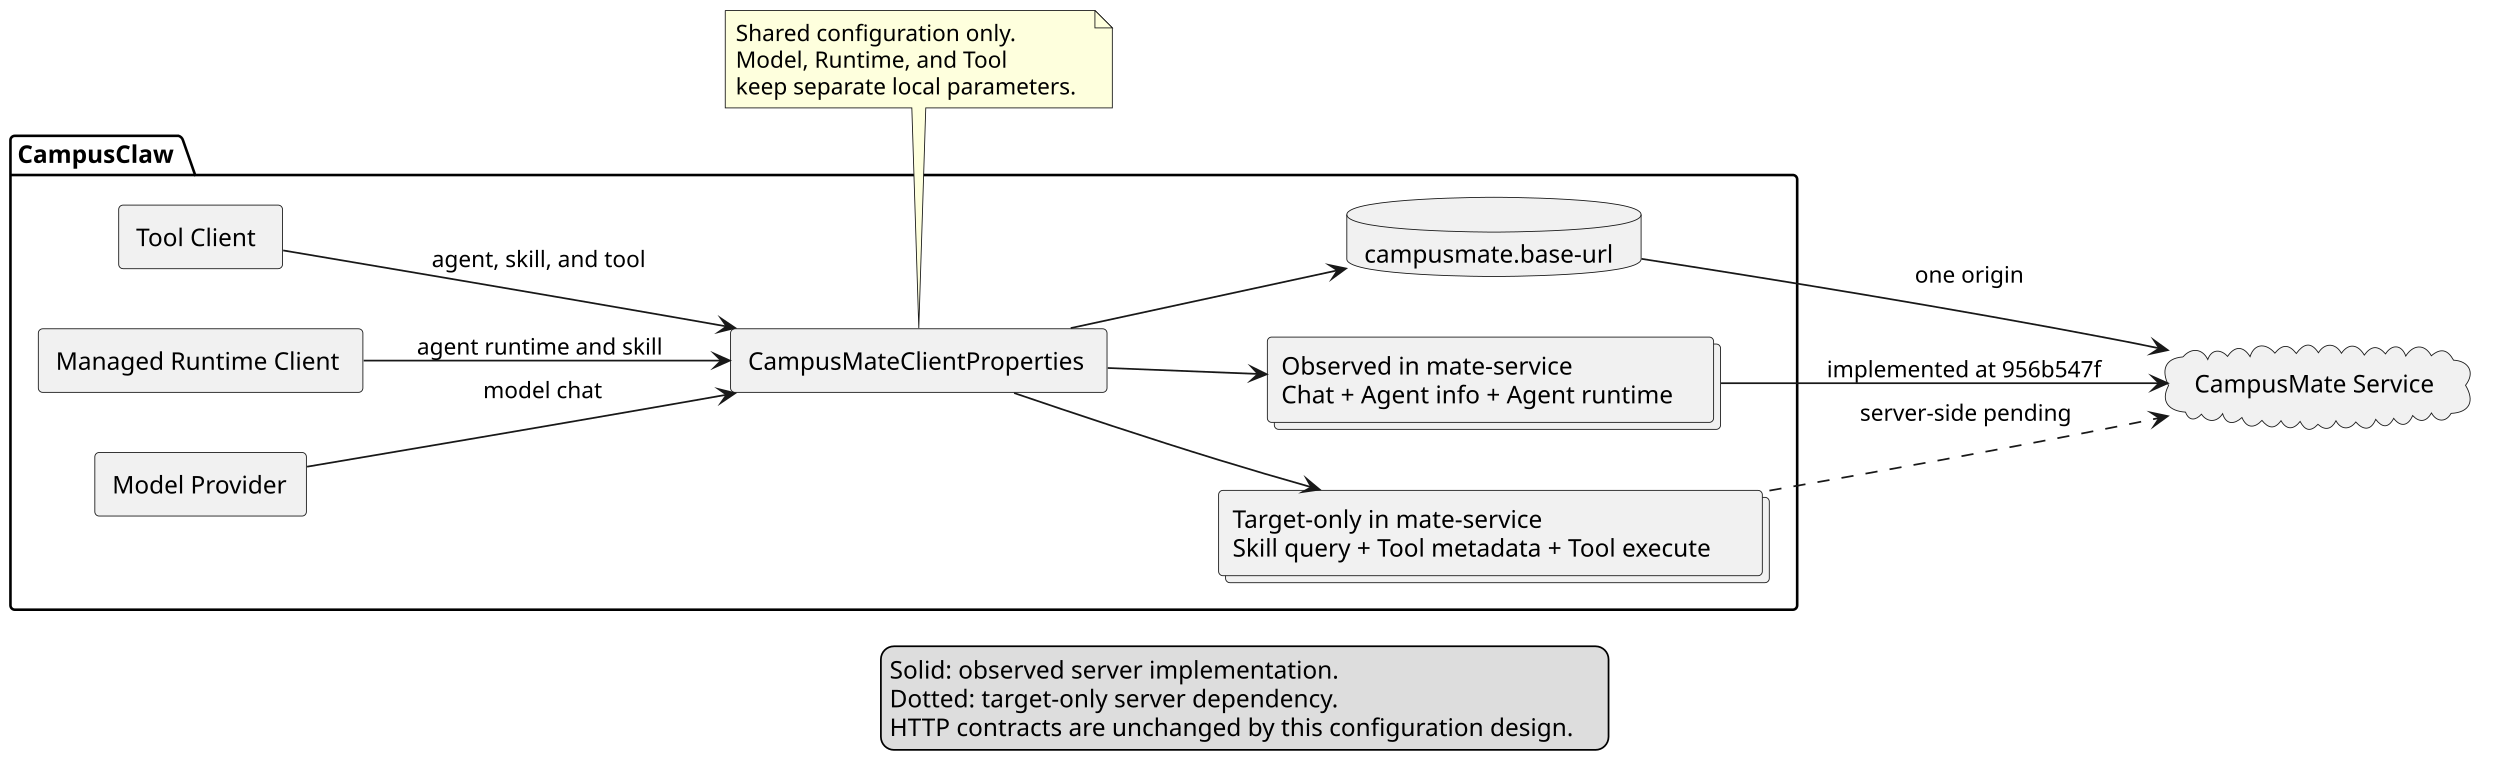
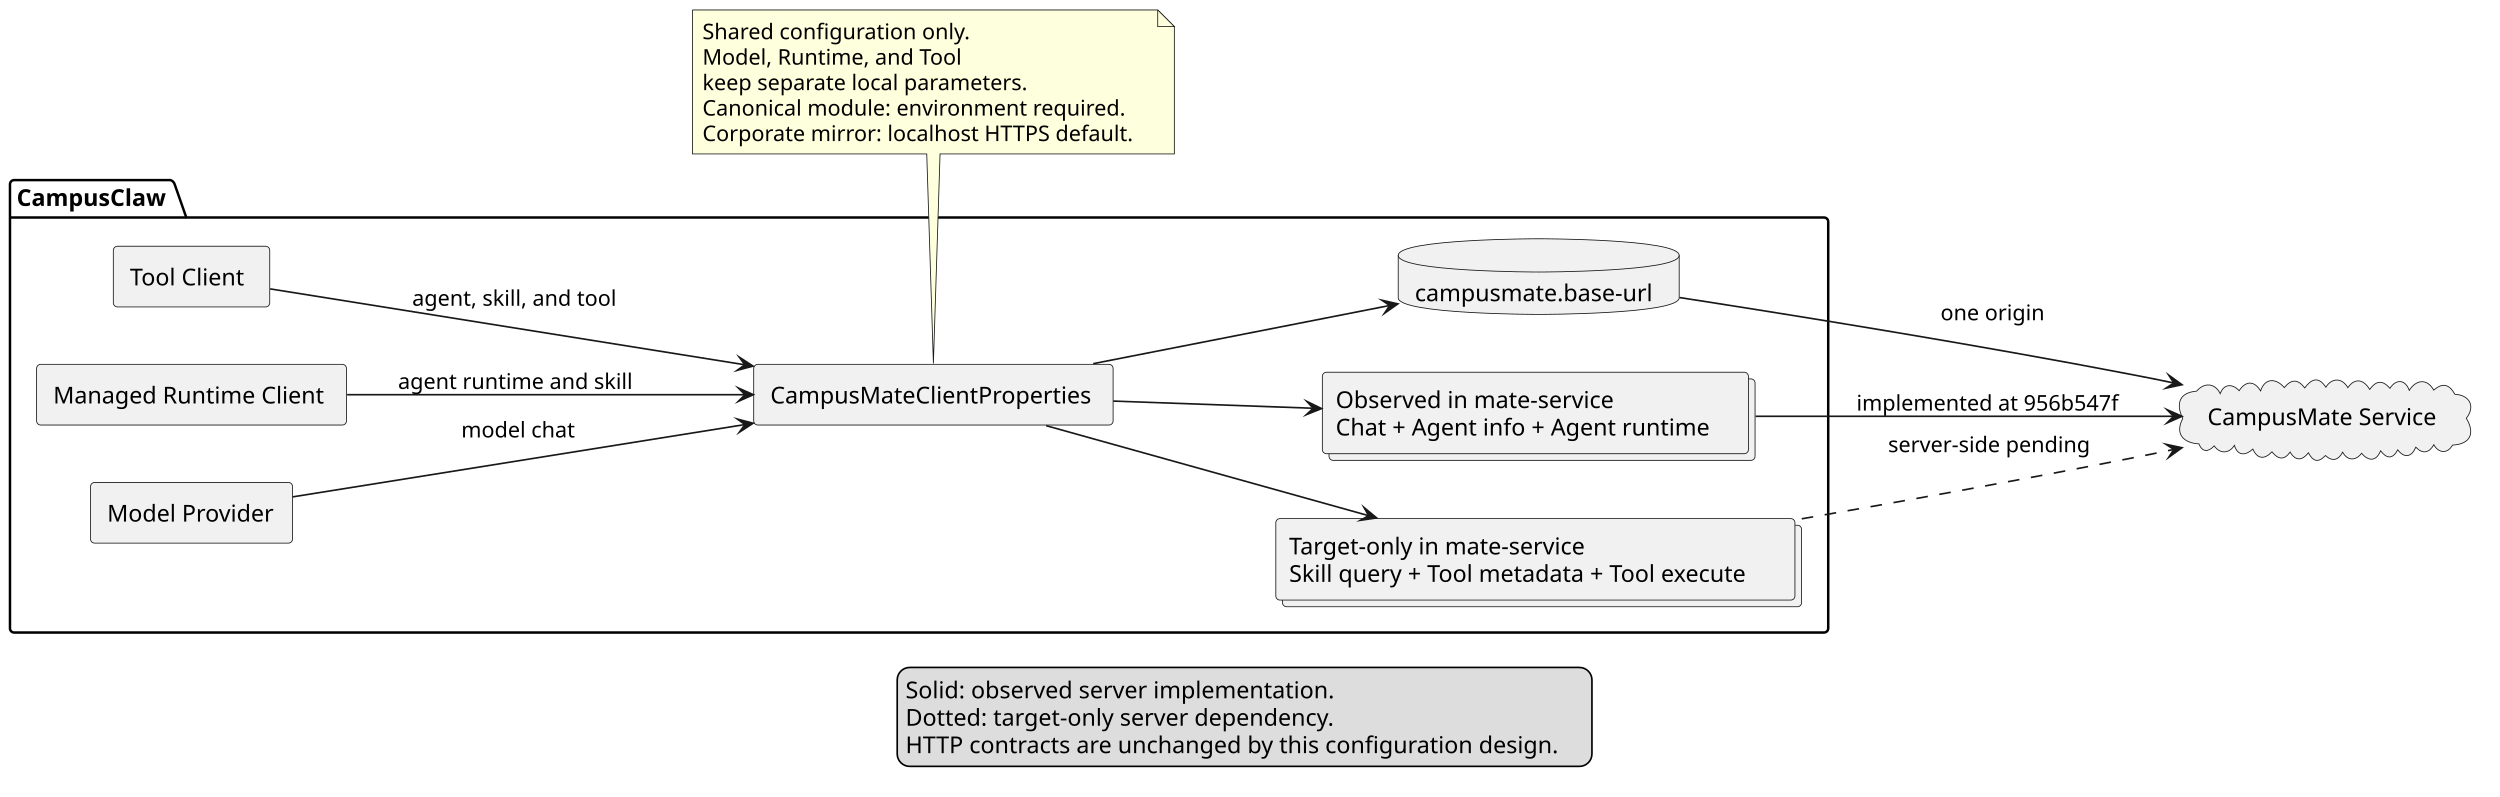
- <svg xmlns="http://www.w3.org/2000/svg" contentStyleType="text/css" data-diagram-type="DESCRIPTION" height="449px" preserveAspectRatio="none" style="width:1435px;height:449px;background:#FFFFFF;" version="1.1" viewBox="0 0 1435 449" width="1435px" zoomAndPan="magnify">
+ <svg xmlns="http://www.w3.org/2000/svg" contentStyleType="text/css" data-diagram-type="DESCRIPTION" height="479px" preserveAspectRatio="none" style="width:1503px;height:479px;background:#FFFFFF;" version="1.1" viewBox="0 0 1503 479" width="1503px" zoomAndPan="magnify">
  <defs />
  <g>
-     <g class="cluster" data-qualified-name="CampusClaw" data-source-line="13" id="ent0001">
-       <path d="M8.5,77.97 L102.503,77.97 A3.75,3.75 0 0 1 105.003,80.47 L112.003,100.458 L1029.08,100.458 A2.5,2.5 0 0 1 1031.58,102.958 L1031.58,347.47 A2.5,2.5 0 0 1 1029.08,349.97 L8.5,349.97 A2.5,2.5 0 0 1 6,347.47 L6,80.47 A2.5,2.5 0 0 1 8.5,77.97" fill="none" style="stroke:#000000;stroke-width:1.5;" />
-       <line style="stroke:#000000;stroke-width:1.5;" x1="6" x2="112.003" y1="100.458" y2="100.458" />
-       <text fill="#000000" font-family="sans-serif" font-size="14" font-weight="700" lengthAdjust="spacing" textLength="93.003" x="10" y="93.505">CampusClaw</text>
+     <g class="cluster" data-qualified-name="CampusClaw" data-source-line="14" id="ent0001">
+       <path d="M8.5,108.28 L102.503,108.28 A3.75,3.75 0 0 1 105.003,110.78 L112.003,130.768 L1096.62,130.768 A2.5,2.5 0 0 1 1099.12,133.268 L1099.12,377.78 A2.5,2.5 0 0 1 1096.62,380.28 L8.5,380.28 A2.5,2.5 0 0 1 6,377.78 L6,110.78 A2.5,2.5 0 0 1 8.5,108.28" fill="none" style="stroke:#000000;stroke-width:1.5;" />
+       <line style="stroke:#000000;stroke-width:1.5;" x1="6" x2="112.003" y1="130.768" y2="130.768" />
+       <text fill="#000000" font-family="sans-serif" font-size="14" font-weight="700" lengthAdjust="spacing" textLength="93.003" x="10" y="123.815">CampusClaw</text>
    </g>
-     <g class="entity" data-qualified-name="CampusClaw.model" data-source-line="14" id="ent0002">
-       <rect fill="#F1F1F1" height="36.488" rx="2.5" ry="2.5" style="stroke:#181818;stroke-width:0.5;" width="121.445" x="54.43" y="259.73" />
-       <text fill="#000000" font-family="sans-serif" font-size="14" lengthAdjust="spacing" textLength="101.445" x="64.43" y="283.265">Model Provider</text>
+     <g class="entity" data-qualified-name="CampusClaw.model" data-source-line="15" id="ent0002">
+       <rect fill="#F1F1F1" height="36.488" rx="2.5" ry="2.5" style="stroke:#181818;stroke-width:0.5;" width="121.445" x="54.43" y="290.04" />
+       <text fill="#000000" font-family="sans-serif" font-size="14" lengthAdjust="spacing" textLength="101.445" x="64.43" y="313.575">Model Provider</text>
    </g>
-     <g class="entity" data-qualified-name="CampusClaw.runtime" data-source-line="15" id="ent0003">
-       <rect fill="#F1F1F1" height="36.488" rx="2.5" ry="2.5" style="stroke:#181818;stroke-width:0.5;" width="186.298" x="22" y="188.73" />
-       <text fill="#000000" font-family="sans-serif" font-size="14" lengthAdjust="spacing" textLength="166.298" x="32" y="212.265">Managed Runtime Client</text>
+     <g class="entity" data-qualified-name="CampusClaw.runtime" data-source-line="16" id="ent0003">
+       <rect fill="#F1F1F1" height="36.488" rx="2.5" ry="2.5" style="stroke:#181818;stroke-width:0.5;" width="186.298" x="22" y="219.04" />
+       <text fill="#000000" font-family="sans-serif" font-size="14" lengthAdjust="spacing" textLength="166.298" x="32" y="242.575">Managed Runtime Client</text>
    </g>
-     <g class="entity" data-qualified-name="CampusClaw.tool" data-source-line="16" id="ent0004">
-       <rect fill="#F1F1F1" height="36.488" rx="2.5" ry="2.5" style="stroke:#181818;stroke-width:0.5;" width="94.033" x="68.13" y="117.73" />
-       <text fill="#000000" font-family="sans-serif" font-size="14" lengthAdjust="spacing" textLength="74.033" x="78.13" y="141.265">Tool Client</text>
+     <g class="entity" data-qualified-name="CampusClaw.tool" data-source-line="17" id="ent0004">
+       <rect fill="#F1F1F1" height="36.488" rx="2.5" ry="2.5" style="stroke:#181818;stroke-width:0.5;" width="94.033" x="68.13" y="148.04" />
+       <text fill="#000000" font-family="sans-serif" font-size="14" lengthAdjust="spacing" textLength="74.033" x="78.13" y="171.575">Tool Client</text>
    </g>
-     <g class="entity" data-qualified-name="CampusClaw.properties" data-source-line="17" id="ent0005">
-       <rect fill="#F1F1F1" height="36.488" rx="2.5" ry="2.5" style="stroke:#181818;stroke-width:0.5;" width="216.082" x="419.35" y="188.73" />
-       <text fill="#000000" font-family="sans-serif" font-size="14" lengthAdjust="spacing" textLength="196.082" x="429.35" y="212.265">CampusMateClientProperties</text>
+     <g class="entity" data-qualified-name="CampusClaw.properties" data-source-line="18" id="ent0005">
+       <rect fill="#F1F1F1" height="36.488" rx="2.5" ry="2.5" style="stroke:#181818;stroke-width:0.5;" width="216.082" x="453.12" y="219.04" />
+       <text fill="#000000" font-family="sans-serif" font-size="14" lengthAdjust="spacing" textLength="196.082" x="463.12" y="242.575">CampusMateClientProperties</text>
    </g>
-     <g class="entity" data-qualified-name="CampusClaw.base" data-source-line="18" id="ent0006">
-       <path d="M773.07,123.23 C773.07,113.23 857.53,113.23 857.53,113.23 C857.53,113.23 941.991,113.23 941.991,123.23 L941.991,148.718 C941.991,158.718 857.53,158.718 857.53,158.718 C857.53,158.718 773.07,158.718 773.07,148.718 L773.07,123.23" fill="#F1F1F1" style="stroke:#181818;stroke-width:0.5;" />
-       <path d="M773.07,123.23 C773.07,133.23 857.53,133.23 857.53,133.23 C857.53,133.23 941.991,133.23 941.991,123.23" fill="none" style="stroke:#181818;stroke-width:0.5;" />
-       <text fill="#000000" font-family="sans-serif" font-size="14" lengthAdjust="spacing" textLength="148.921" x="783.07" y="150.765">campusmate.base-url</text>
+     <g class="entity" data-qualified-name="CampusClaw.base" data-source-line="19" id="ent0006">
+       <path d="M840.61,153.54 C840.61,143.54 925.07,143.54 925.07,143.54 C925.07,143.54 1009.531,143.54 1009.531,153.54 L1009.531,179.028 C1009.531,189.028 925.07,189.028 925.07,189.028 C925.07,189.028 840.61,189.028 840.61,179.028 L840.61,153.54" fill="#F1F1F1" style="stroke:#181818;stroke-width:0.5;" />
+       <path d="M840.61,153.54 C840.61,163.54 925.07,163.54 925.07,163.54 C925.07,163.54 1009.531,163.54 1009.531,153.54" fill="none" style="stroke:#181818;stroke-width:0.5;" />
+       <text fill="#000000" font-family="sans-serif" font-size="14" lengthAdjust="spacing" textLength="148.921" x="850.61" y="181.075">campusmate.base-url</text>
    </g>
-     <g class="entity" data-qualified-name="CampusClaw.observed" data-source-line="19" id="ent0007">
-       <rect fill="#F1F1F1" height="48.977" rx="2.5" ry="2.5" style="stroke:#181818;stroke-width:0.5;" width="256.147" x="731.46" y="197.48" />
-       <rect fill="#F1F1F1" height="48.977" rx="2.5" ry="2.5" style="stroke:#181818;stroke-width:0.5;" width="256.147" x="727.46" y="193.48" />
-       <text fill="#000000" font-family="sans-serif" font-size="14" lengthAdjust="spacing" textLength="174.672" x="735.46" y="215.015">Observed in mate-service</text>
-       <text fill="#000000" font-family="sans-serif" font-size="14" lengthAdjust="spacing" textLength="240.147" x="735.46" y="231.503">Chat + Agent info + Agent runtime</text>
+     <g class="entity" data-qualified-name="CampusClaw.observed" data-source-line="20" id="ent0007">
+       <rect fill="#F1F1F1" height="48.977" rx="2.5" ry="2.5" style="stroke:#181818;stroke-width:0.5;" width="256.147" x="799" y="227.79" />
+       <rect fill="#F1F1F1" height="48.977" rx="2.5" ry="2.5" style="stroke:#181818;stroke-width:0.5;" width="256.147" x="795" y="223.79" />
+       <text fill="#000000" font-family="sans-serif" font-size="14" lengthAdjust="spacing" textLength="174.672" x="803" y="245.325">Observed in mate-service</text>
+       <text fill="#000000" font-family="sans-serif" font-size="14" lengthAdjust="spacing" textLength="240.147" x="803" y="261.813">Chat + Agent info + Agent runtime</text>
    </g>
-     <g class="entity" data-qualified-name="CampusClaw.target_only" data-source-line="20" id="ent0008">
-       <rect fill="#F1F1F1" height="48.977" rx="2.5" ry="2.5" style="stroke:#181818;stroke-width:0.5;" width="312.099" x="703.48" y="285.48" />
-       <rect fill="#F1F1F1" height="48.977" rx="2.5" ry="2.5" style="stroke:#181818;stroke-width:0.5;" width="312.099" x="699.48" y="281.48" />
-       <text fill="#000000" font-family="sans-serif" font-size="14" lengthAdjust="spacing" textLength="191.29" x="707.48" y="303.015">Target-only in mate-service</text>
-       <text fill="#000000" font-family="sans-serif" font-size="14" lengthAdjust="spacing" textLength="296.099" x="707.48" y="319.503">Skill query + Tool metadata + Tool execute</text>
+     <g class="entity" data-qualified-name="CampusClaw.target_only" data-source-line="21" id="ent0008">
+       <rect fill="#F1F1F1" height="48.977" rx="2.5" ry="2.5" style="stroke:#181818;stroke-width:0.5;" width="312.099" x="771.02" y="315.79" />
+       <rect fill="#F1F1F1" height="48.977" rx="2.5" ry="2.5" style="stroke:#181818;stroke-width:0.5;" width="312.099" x="767.02" y="311.79" />
+       <text fill="#000000" font-family="sans-serif" font-size="14" lengthAdjust="spacing" textLength="191.29" x="775.02" y="333.325">Target-only in mate-service</text>
+       <text fill="#000000" font-family="sans-serif" font-size="14" lengthAdjust="spacing" textLength="296.099" x="775.02" y="349.813">Skill query + Tool metadata + Tool execute</text>
    </g>
-     <g class="entity" data-qualified-name="campusmate" data-source-line="23" id="ent0009">
-       <path d="M1253.06,204.861 C1257.549,199.579 1264.024,199.754 1267.266,206.351 C1269.453,200.207 1274.807,200.371 1278.621,204.564 C1282.682,198.55 1287.599,198.393 1291.537,204.694 C1294.207,196.417 1301.194,197.264 1305.784,202.697 C1310.115,197.442 1313.923,197.588 1318.084,202.894 C1322.1,197.436 1326.345,195.755 1330.766,202.472 C1334.431,196.616 1340.573,196.766 1343.988,202.751 C1348.384,196.47 1353.677,197.956 1357.093,203.81 C1361.039,198.472 1364.767,198.019 1369.299,203.126 C1372.98,197.387 1378.541,197.747 1380.911,204.357 C1384.88,198.075 1391.493,196.877 1395.601,204.207 C1401.063,199.568 1404.996,200.722 1408.34,206.739 C1417.059,207.154 1420.938,213.852 1415.222,221.158 C1420.565,230.082 1417.82,236.725 1406.921,237.292 C1403.884,242.715 1398.516,242.191 1395.68,237.077 C1392.813,242.041 1388.973,242.85 1384.849,238.546 C1382.398,244.402 1378.068,245.493 1373.978,240.135 C1370.9,245.932 1367.347,245.504 1363.66,240.729 C1360.902,247.367 1356.483,247.005 1352.221,242.239 C1348.714,246.845 1343.75,246.804 1340.85,241.54 C1338.349,246.346 1334.708,247.415 1330.507,243.574 C1326.18,248.172 1323.02,247.068 1320.264,241.923 C1316.67,246.605 1312.495,247.037 1309.303,241.492 C1305.547,246.687 1301.98,245.816 1298.364,241.334 C1294.014,245.961 1289.65,245.921 1286.871,239.674 C1282.734,243.518 1277.808,244.167 1275.787,237.452 C1272.622,242.474 1267.057,242.717 1263.639,237.76 C1260.382,241.304 1256.568,241.95 1254.48,236.561 C1245.407,236.03 1239.758,230.823 1244.729,221.312 C1240.648,212.905 1242.205,205.703 1253.06,204.861" fill="#F1F1F1" style="stroke:#181818;stroke-width:0.5;" />
-       <text fill="#000000" font-family="sans-serif" font-size="14" lengthAdjust="spacing" textLength="139.713" x="1259.58" y="225.265">CampusMate Service</text>
+     <g class="entity" data-qualified-name="campusmate" data-source-line="24" id="ent0009">
+       <path d="M1320.6,235.171 C1325.089,229.889 1331.564,230.064 1334.806,236.661 C1336.993,230.517 1342.347,230.681 1346.161,234.874 C1350.222,228.86 1355.139,228.703 1359.077,235.004 C1361.747,226.727 1368.734,227.574 1373.324,233.007 C1377.655,227.752 1381.463,227.898 1385.624,233.204 C1389.64,227.746 1393.885,226.065 1398.306,232.782 C1401.971,226.926 1408.113,227.076 1411.528,233.061 C1415.924,226.78 1421.217,228.266 1424.633,234.12 C1428.579,228.782 1432.307,228.329 1436.839,233.436 C1440.52,227.697 1446.081,228.057 1448.451,234.667 C1452.42,228.385 1459.033,227.187 1463.141,234.517 C1468.603,229.878 1472.536,231.032 1475.88,237.049 C1484.599,237.464 1488.478,244.162 1482.762,251.468 C1488.105,260.392 1485.36,267.035 1474.461,267.602 C1471.424,273.025 1466.056,272.501 1463.22,267.387 C1460.353,272.351 1456.513,273.16 1452.389,268.856 C1449.938,274.712 1445.608,275.803 1441.518,270.445 C1438.44,276.242 1434.887,275.814 1431.2,271.039 C1428.443,277.677 1424.023,277.315 1419.761,272.549 C1416.254,277.156 1411.29,277.114 1408.389,271.85 C1405.889,276.656 1402.248,277.725 1398.047,273.884 C1393.72,278.482 1390.56,277.378 1387.804,272.233 C1384.21,276.915 1380.035,277.348 1376.843,271.802 C1373.087,276.997 1369.52,276.126 1365.904,271.644 C1361.554,276.271 1357.19,276.231 1354.411,269.984 C1350.274,273.828 1345.348,274.477 1343.327,267.762 C1340.162,272.784 1334.597,273.027 1331.179,268.07 C1327.922,271.614 1324.108,272.26 1322.02,266.871 C1312.947,266.34 1307.298,261.133 1312.27,251.622 C1308.188,243.215 1309.745,236.013 1320.6,235.171" fill="#F1F1F1" style="stroke:#181818;stroke-width:0.5;" />
+       <text fill="#000000" font-family="sans-serif" font-size="14" lengthAdjust="spacing" textLength="139.713" x="1327.12" y="255.575">CampusMate Service</text>
    </g>
-     <g class="entity" data-qualified-name="GMN19" data-source-line="36" id="ent0020">
-       <path d="M416.3,6 L416.3,61.932 A0,0 0 0 0 416.3,61.932 L523.39,61.932 L527.39,188.39 L531.39,61.932 L638.483,61.932 A0,0 0 0 0 638.483,61.932 L638.483,16 L628.483,6 L416.3,6 A0,0 0 0 0 416.3,6" fill="#FEFFDD" style="stroke:#181818;stroke-width:0.5;" />
-       <path d="M628.483,6 L628.483,16 L638.483,16 L628.483,6" fill="#FEFFDD" style="stroke:#181818;stroke-width:0.5;" />
+     <g class="entity" data-qualified-name="GMN19" data-source-line="37" id="ent0020">
+       <path d="M416.3,6 L416.3,92.553 A0,0 0 0 0 416.3,92.553 L557.16,92.553 L561.16,218.55 L565.16,92.553 L706.022,92.553 A0,0 0 0 0 706.022,92.553 L706.022,16 L696.022,6 L416.3,6 A0,0 0 0 0 416.3,6" fill="#FEFFDD" style="stroke:#181818;stroke-width:0.5;" />
+       <path d="M696.022,6 L696.022,16 L706.022,16 L696.022,6" fill="#FEFFDD" style="stroke:#181818;stroke-width:0.5;" />
      <text fill="#000000" font-family="sans-serif" font-size="13" lengthAdjust="spacing" textLength="166.531" x="422.3" y="23.568">Shared configuration only.</text>
      <text fill="#000000" font-family="sans-serif" font-size="13" lengthAdjust="spacing" textLength="162.665" x="422.3" y="38.879">Model, Runtime, and Tool</text>
      <text fill="#000000" font-family="sans-serif" font-size="13" lengthAdjust="spacing" textLength="201.183" x="422.3" y="54.19">keep separate local parameters.</text>
+       <text fill="#000000" font-family="sans-serif" font-size="13" lengthAdjust="spacing" textLength="262.38" x="422.3" y="69.5">Canonical module: environment required.</text>
+       <text fill="#000000" font-family="sans-serif" font-size="13" lengthAdjust="spacing" textLength="268.722" x="422.3" y="84.811">Corporate mirror: localhost HTTPS default.</text>
    </g>
-     <g class="link" data-entity-1="ent0002" data-entity-2="ent0005" data-link-type="dependency" data-source-line="25" id="lnk10">
-       <path d="M176.26,267.88 C231.02,258.65 314.12,244.56 386.3,231.97 C397.86,229.95 405.027,228.702 417.057,226.572" fill="none" id="model-to-properties" style="stroke:#181818;stroke-width:1;" />
-       <polygon fill="#181818" points="421.98,225.7,412.421,223.33,417.057,226.572,413.815,231.208,421.98,225.7" style="stroke:#181818;stroke-width:1;stroke-linejoin:miter;stroke-miterlimit:10;" />
-       <text fill="#000000" font-family="sans-serif" font-size="13" lengthAdjust="spacing" textLength="70.186" x="277.3" y="228.538">model chat</text>
+     <g class="link" data-entity-1="ent0002" data-entity-2="ent0005" data-link-type="dependency" data-source-line="26" id="lnk10">
+       <path d="M176.03,298.7 C246.81,287.39 360.983,269.13 447.843,255.239" fill="none" id="model-to-properties" style="stroke:#181818;stroke-width:1;" />
+       <polygon fill="#181818" points="452.78,254.45,443.261,251.921,447.843,255.239,444.524,259.821,452.78,254.45" style="stroke:#181818;stroke-width:1;stroke-linejoin:miter;stroke-miterlimit:10;" />
+       <text fill="#000000" font-family="sans-serif" font-size="13" lengthAdjust="spacing" textLength="70.186" x="277.3" y="262.988">model chat</text>
    </g>
-     <g class="link" data-entity-1="ent0003" data-entity-2="ent0005" data-link-type="dependency" data-source-line="26" id="lnk11">
-       <path d="M208.73,206.97 C271.11,206.97 348.62,206.97 413.91,206.97" fill="none" id="runtime-to-properties" style="stroke:#181818;stroke-width:1;" />
-       <polygon fill="#181818" points="418.91,206.97,409.91,202.97,413.91,206.97,409.91,210.97,418.91,206.97" style="stroke:#181818;stroke-width:1;stroke-linejoin:miter;stroke-miterlimit:10;" />
-       <text fill="#000000" font-family="sans-serif" font-size="13" lengthAdjust="spacing" textLength="146.18" x="239.3" y="203.538">agent runtime and skill</text>
+     <g class="link" data-entity-1="ent0003" data-entity-2="ent0005" data-link-type="dependency" data-source-line="27" id="lnk11">
+       <path d="M208.69,237.28 C279.85,237.28 373.29,237.28 447.9,237.28" fill="none" id="runtime-to-properties" style="stroke:#181818;stroke-width:1;" />
+       <polygon fill="#181818" points="452.9,237.28,443.9,233.28,447.9,237.28,443.9,241.28,452.9,237.28" style="stroke:#181818;stroke-width:1;stroke-linejoin:miter;stroke-miterlimit:10;" />
+       <text fill="#000000" font-family="sans-serif" font-size="13" lengthAdjust="spacing" textLength="146.18" x="239.3" y="233.848">agent runtime and skill</text>
    </g>
-     <g class="link" data-entity-1="ent0004" data-entity-2="ent0005" data-link-type="dependency" data-source-line="27" id="lnk12">
-       <path d="M162.54,143.75 C216.37,152.81 307.79,168.28 386.3,181.97 C397.86,183.99 405.027,185.238 417.057,187.368" fill="none" id="tool-to-properties" style="stroke:#181818;stroke-width:1;" />
-       <polygon fill="#181818" points="421.98,188.24,413.815,182.732,417.057,187.368,412.421,190.61,421.98,188.24" style="stroke:#181818;stroke-width:1;stroke-linejoin:miter;stroke-miterlimit:10;" />
-       <text fill="#000000" font-family="sans-serif" font-size="13" lengthAdjust="spacing" textLength="129.543" x="247.8" y="153.308">agent, skill, and tool</text>
+     <g class="link" data-entity-1="ent0004" data-entity-2="ent0005" data-link-type="dependency" data-source-line="28" id="lnk12">
+       <path d="M162.41,173.68 C230.6,184.58 355.083,204.491 447.783,219.311" fill="none" id="tool-to-properties" style="stroke:#181818;stroke-width:1;" />
+       <polygon fill="#181818" points="452.72,220.1,444.464,214.729,447.783,219.311,443.201,222.629,452.72,220.1" style="stroke:#181818;stroke-width:1;stroke-linejoin:miter;stroke-miterlimit:10;" />
+       <text fill="#000000" font-family="sans-serif" font-size="13" lengthAdjust="spacing" textLength="129.543" x="247.8" y="183.828">agent, skill, and tool</text>
    </g>
-     <g class="link" data-entity-1="ent0005" data-entity-2="ent0006" data-link-type="dependency" data-source-line="28" id="lnk13">
-       <path d="M614.6,188.32 C663.41,177.76 719.283,165.668 767.703,155.188" fill="none" id="properties-to-base" style="stroke:#181818;stroke-width:1;" />
-       <polygon fill="#181818" points="772.59,154.13,762.947,152.124,767.703,155.188,764.64,159.943,772.59,154.13" style="stroke:#181818;stroke-width:1;stroke-linejoin:miter;stroke-miterlimit:10;" />
+     <g class="link" data-entity-1="ent0005" data-entity-2="ent0006" data-link-type="dependency" data-source-line="29" id="lnk13">
+       <path d="M657.25,218.63 C714.11,207.47 780.784,194.393 835.494,183.653" fill="none" id="properties-to-base" style="stroke:#181818;stroke-width:1;" />
+       <polygon fill="#181818" points="840.4,182.69,830.798,180.499,835.494,183.653,832.339,188.349,840.4,182.69" style="stroke:#181818;stroke-width:1;stroke-linejoin:miter;stroke-miterlimit:10;" />
    </g>
-     <g class="link" data-entity-1="ent0005" data-entity-2="ent0007" data-link-type="dependency" data-source-line="29" id="lnk14">
-       <path d="M635.83,211.23 C664.99,212.38 691.874,213.442 722.104,214.642" fill="none" id="properties-to-observed" style="stroke:#181818;stroke-width:1;" />
-       <polygon fill="#181818" points="727.1,214.84,718.266,210.486,722.104,214.642,717.948,218.48,727.1,214.84" style="stroke:#181818;stroke-width:1;stroke-linejoin:miter;stroke-miterlimit:10;" />
+     <g class="link" data-entity-1="ent0005" data-entity-2="ent0007" data-link-type="dependency" data-source-line="30" id="lnk14">
+       <path d="M669.27,241.13 C708.56,242.54 748.463,243.97 789.513,245.45" fill="none" id="properties-to-observed" style="stroke:#181818;stroke-width:1;" />
+       <polygon fill="#181818" points="794.51,245.63,785.66,241.308,789.513,245.45,785.372,249.303,794.51,245.63" style="stroke:#181818;stroke-width:1;stroke-linejoin:miter;stroke-miterlimit:10;" />
    </g>
-     <g class="link" data-entity-1="ent0005" data-entity-2="ent0008" data-link-type="dependency" data-source-line="30" id="lnk15">
-       <path d="M582.11,225.61 C615.71,237.08 659.97,251.86 699.48,263.97 C718.16,269.69 733.37,274.165 752.65,279.635" fill="none" id="properties-to-target_only" style="stroke:#181818;stroke-width:1;" />
-       <polygon fill="#181818" points="757.46,281,749.894,274.695,752.65,279.635,747.71,282.392,757.46,281" style="stroke:#181818;stroke-width:1;stroke-linejoin:miter;stroke-miterlimit:10;" />
+     <g class="link" data-entity-1="ent0005" data-entity-2="ent0008" data-link-type="dependency" data-source-line="31" id="lnk15">
+       <path d="M628.96,255.92 C684.72,271.48 760.104,292.515 822.824,310.026" fill="none" id="properties-to-target_only" style="stroke:#181818;stroke-width:1;" />
+       <polygon fill="#181818" points="827.64,311.37,820.047,305.097,822.824,310.026,817.896,312.803,827.64,311.37" style="stroke:#181818;stroke-width:1;stroke-linejoin:miter;stroke-miterlimit:10;" />
    </g>
-     <g class="link" data-entity-1="ent0006" data-entity-2="ent0009" data-link-type="dependency" data-source-line="31" id="lnk16">
-       <path d="M942.2,148.58 C1014.49,159.77 1121.67,177.08 1214.58,194.97 C1224.22,196.83 1229.397,197.852 1239.397,199.952" fill="none" id="base-to-campusmate" style="stroke:#181818;stroke-width:1;" />
-       <polygon fill="#181818" points="1244.29,200.98,1236.304,195.216,1239.397,199.952,1234.66,203.045,1244.29,200.98" style="stroke:#181818;stroke-width:1;stroke-linejoin:miter;stroke-miterlimit:10;" />
-       <text fill="#000000" font-family="sans-serif" font-size="13" lengthAdjust="spacing" textLength="64.403" x="1099.08" y="162.238">one origin</text>
+     <g class="link" data-entity-1="ent0006" data-entity-2="ent0009" data-link-type="dependency" data-source-line="32" id="lnk16">
+       <path d="M1009.74,178.89 C1082.03,190.08 1189.21,207.39 1282.12,225.28 C1291.76,227.14 1296.937,228.162 1306.937,230.262" fill="none" id="base-to-campusmate" style="stroke:#181818;stroke-width:1;" />
+       <polygon fill="#181818" points="1311.83,231.29,1303.844,225.526,1306.937,230.262,1302.2,233.355,1311.83,231.29" style="stroke:#181818;stroke-width:1;stroke-linejoin:miter;stroke-miterlimit:10;" />
+       <text fill="#000000" font-family="sans-serif" font-size="13" lengthAdjust="spacing" textLength="64.403" x="1166.62" y="192.548">one origin</text>
    </g>
-     <g class="link" data-entity-1="ent0007" data-entity-2="ent0009" data-link-type="dependency" data-source-line="32" id="lnk17">
-       <path d="M987.87,219.97 C1069.64,219.97 1167.97,219.97 1239.25,219.97" fill="none" id="observed-to-campusmate" style="stroke:#181818;stroke-width:1;" />
-       <polygon fill="#181818" points="1244.25,219.97,1235.25,215.97,1239.25,219.97,1235.25,223.97,1244.25,219.97" style="stroke:#181818;stroke-width:1;stroke-linejoin:miter;stroke-miterlimit:10;" />
-       <text fill="#000000" font-family="sans-serif" font-size="13" lengthAdjust="spacing" textLength="165.363" x="1048.58" y="216.538">implemented at 956b547f</text>
+     <g class="link" data-entity-1="ent0007" data-entity-2="ent0009" data-link-type="dependency" data-source-line="33" id="lnk17">
+       <path d="M1055.41,250.28 C1137.18,250.28 1235.51,250.28 1306.79,250.28" fill="none" id="observed-to-campusmate" style="stroke:#181818;stroke-width:1;" />
+       <polygon fill="#181818" points="1311.79,250.28,1302.79,246.28,1306.79,250.28,1302.79,254.28,1311.79,250.28" style="stroke:#181818;stroke-width:1;stroke-linejoin:miter;stroke-miterlimit:10;" />
+       <text fill="#000000" font-family="sans-serif" font-size="13" lengthAdjust="spacing" textLength="165.363" x="1116.12" y="246.848">implemented at 956b547f</text>
    </g>
-     <g class="link" data-entity-1="ent0008" data-entity-2="ent0009" data-link-type="dependency" data-source-line="33" id="lnk18">
-       <path d="M1015.65,281.6 C1077.73,270.81 1149.62,257.84 1214.58,244.97 C1224.21,243.06 1229.379,242.017 1239.379,239.897" fill="none" id="target_only-to-campusmate" style="stroke:#181818;stroke-width:1;stroke-dasharray:7,7;" />
-       <polygon fill="#181818" points="1244.27,238.86,1234.636,236.814,1239.379,239.897,1236.295,244.639,1244.27,238.86" style="stroke:#181818;stroke-width:1;stroke-linejoin:miter;stroke-miterlimit:10;" />
-       <text fill="#000000" font-family="sans-serif" font-size="13" lengthAdjust="spacing" textLength="127.531" x="1067.58" y="241.538">server-side pending</text>
+     <g class="link" data-entity-1="ent0008" data-entity-2="ent0009" data-link-type="dependency" data-source-line="34" id="lnk18">
+       <path d="M1083.19,311.91 C1145.27,301.12 1217.15,288.15 1282.12,275.28 C1291.75,273.37 1296.919,272.327 1306.919,270.207" fill="none" id="target_only-to-campusmate" style="stroke:#181818;stroke-width:1;stroke-dasharray:7,7;" />
+       <polygon fill="#181818" points="1311.81,269.17,1302.176,267.123,1306.919,270.207,1303.835,274.95,1311.81,269.17" style="stroke:#181818;stroke-width:1;stroke-linejoin:miter;stroke-miterlimit:10;" />
+       <text fill="#000000" font-family="sans-serif" font-size="13" lengthAdjust="spacing" textLength="127.531" x="1135.12" y="271.848">server-side pending</text>
    </g>
-     <g class="legend" data-source-line="41">
-       <rect fill="#DDDDDD" height="59.465" rx="7.5" ry="7.5" style="stroke:#000000;stroke-width:1;" width="417.675" x="505.632" y="370.97" />
-       <text fill="#000000" font-family="sans-serif" font-size="14" lengthAdjust="spacing" textLength="265.44" x="510.632" y="389.505">Solid: observed server implementation.</text>
-       <text fill="#000000" font-family="sans-serif" font-size="14" lengthAdjust="spacing" textLength="268.666" x="510.632" y="405.993">Dotted: target-only server dependency.</text>
-       <text fill="#000000" font-family="sans-serif" font-size="14" lengthAdjust="spacing" textLength="407.675" x="510.632" y="422.482">HTTP contracts are unchanged by this configuration design.</text>
+     <g class="legend" data-source-line="44">
+       <rect fill="#DDDDDD" height="59.465" rx="7.5" ry="7.5" style="stroke:#000000;stroke-width:1;" width="417.675" x="539.402" y="401.28" />
+       <text fill="#000000" font-family="sans-serif" font-size="14" lengthAdjust="spacing" textLength="265.44" x="544.402" y="419.815">Solid: observed server implementation.</text>
+       <text fill="#000000" font-family="sans-serif" font-size="14" lengthAdjust="spacing" textLength="268.666" x="544.402" y="436.303">Dotted: target-only server dependency.</text>
+       <text fill="#000000" font-family="sans-serif" font-size="14" lengthAdjust="spacing" textLength="407.675" x="544.402" y="452.792">HTTP contracts are unchanged by this configuration design.</text>
    </g>
  </g>
</svg>
